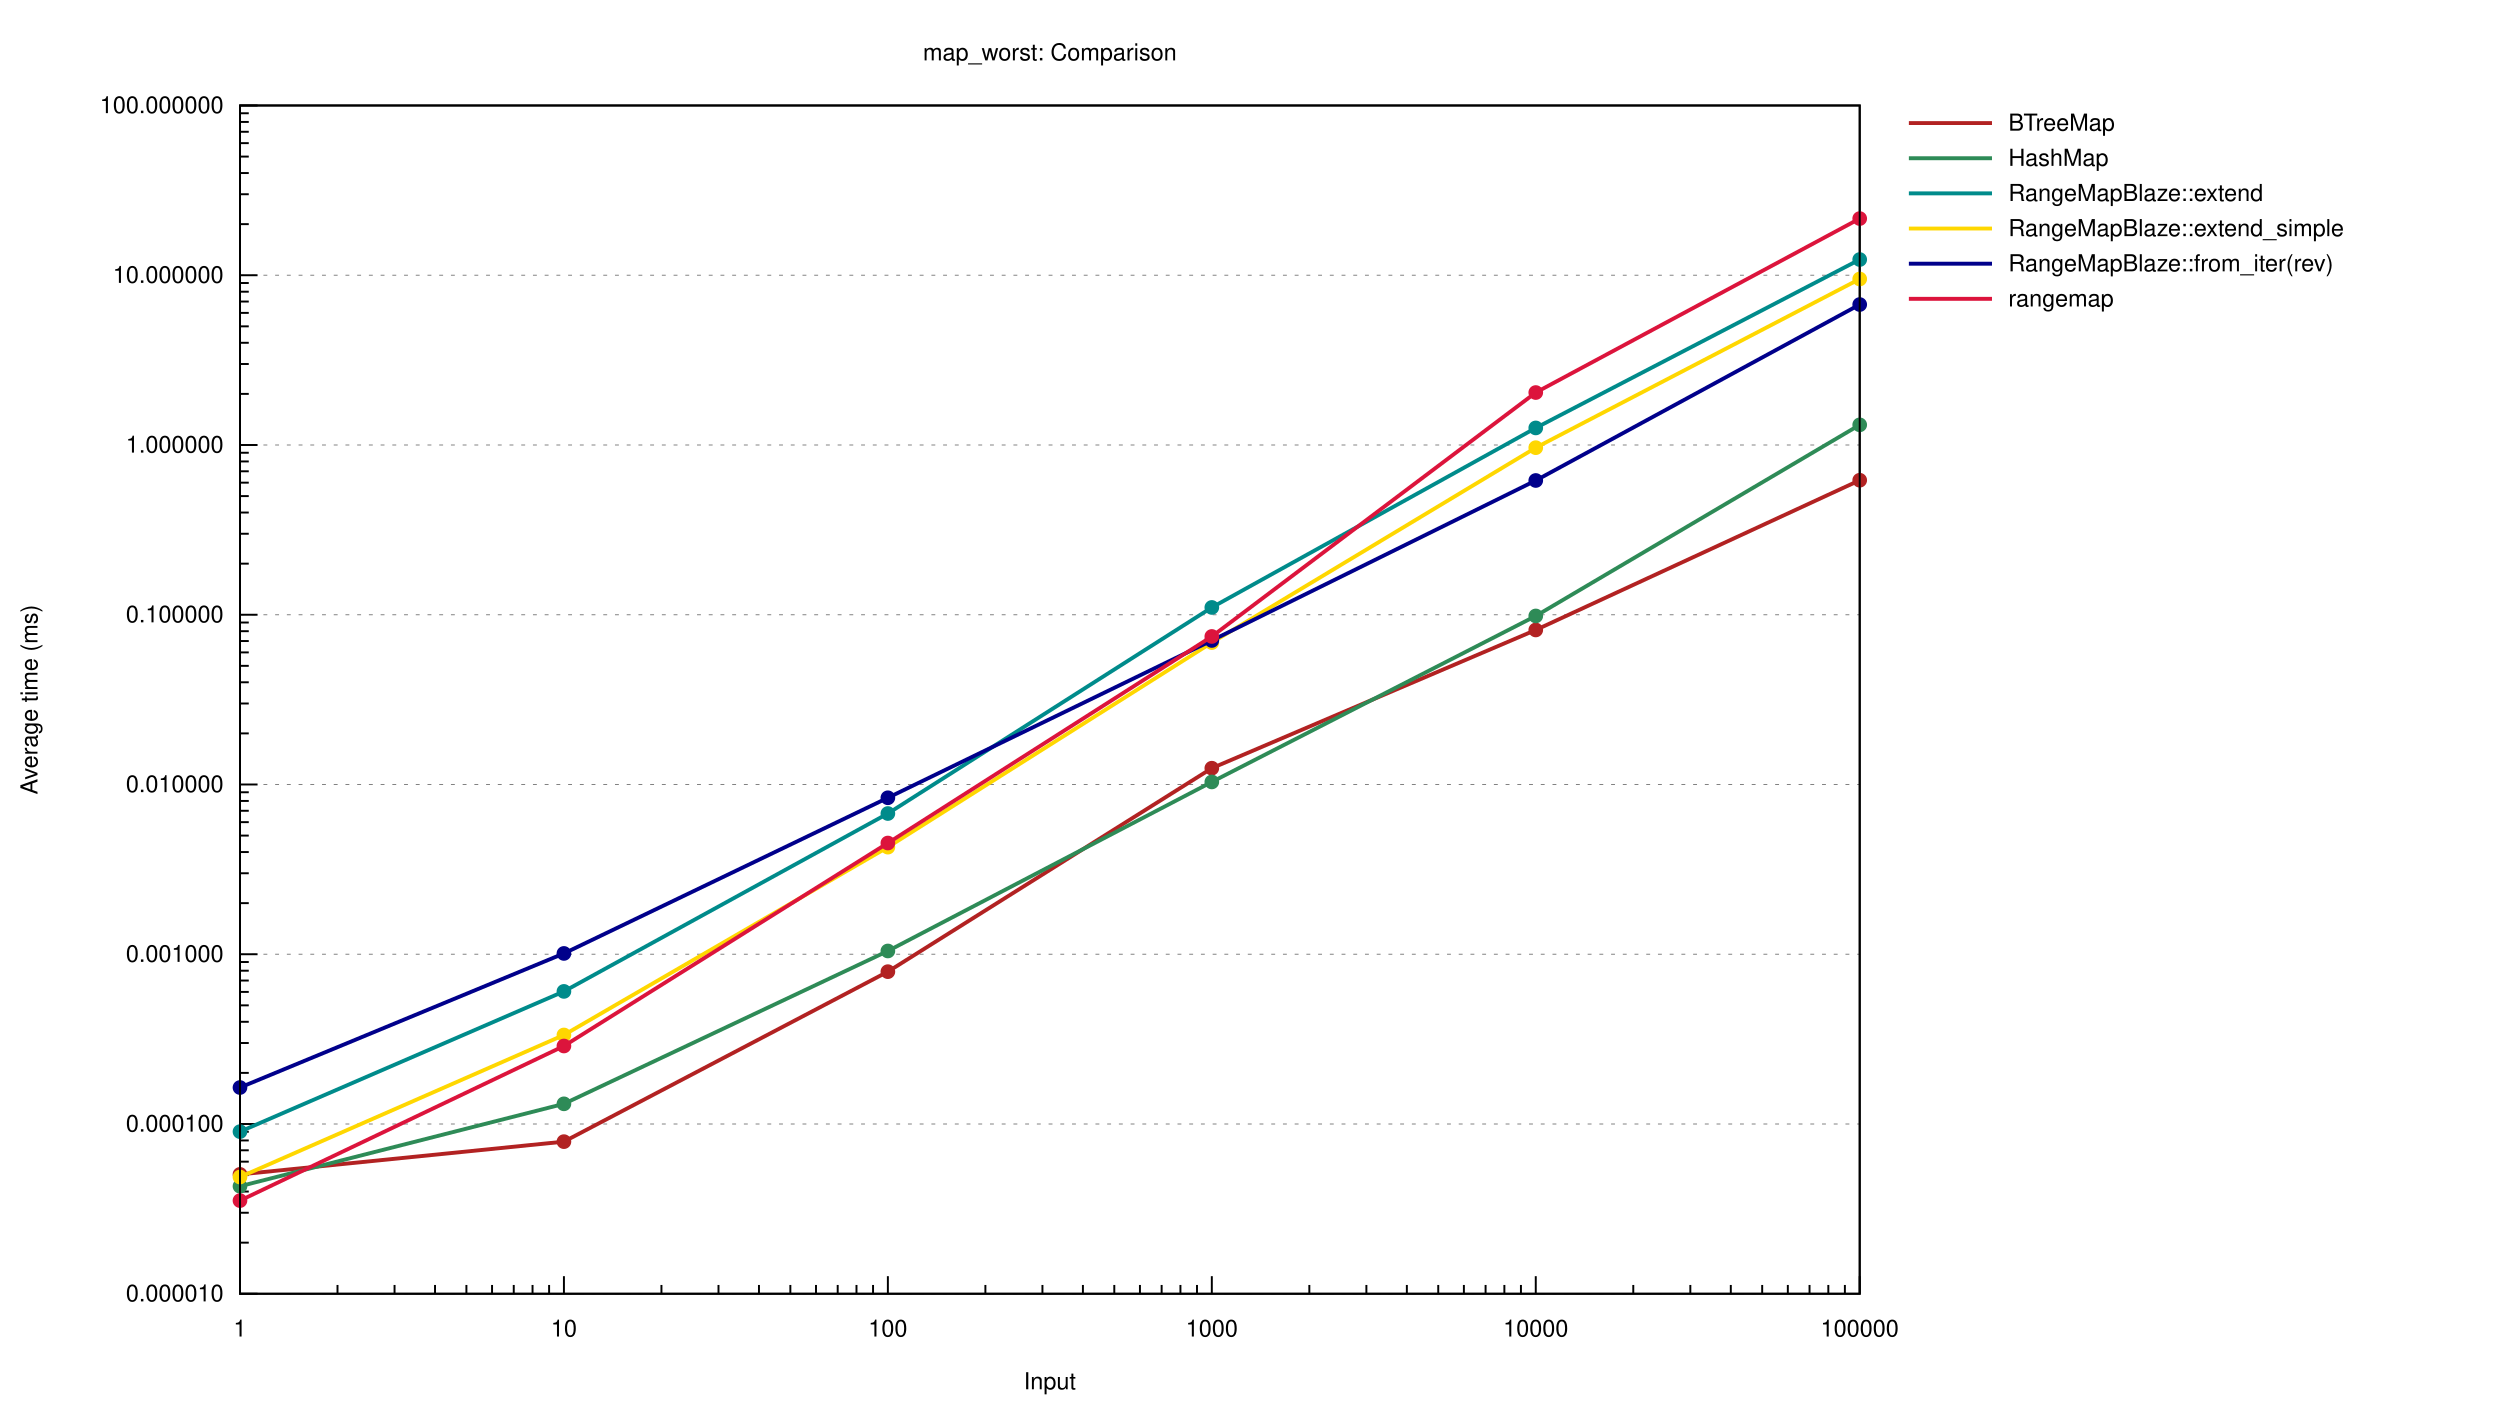
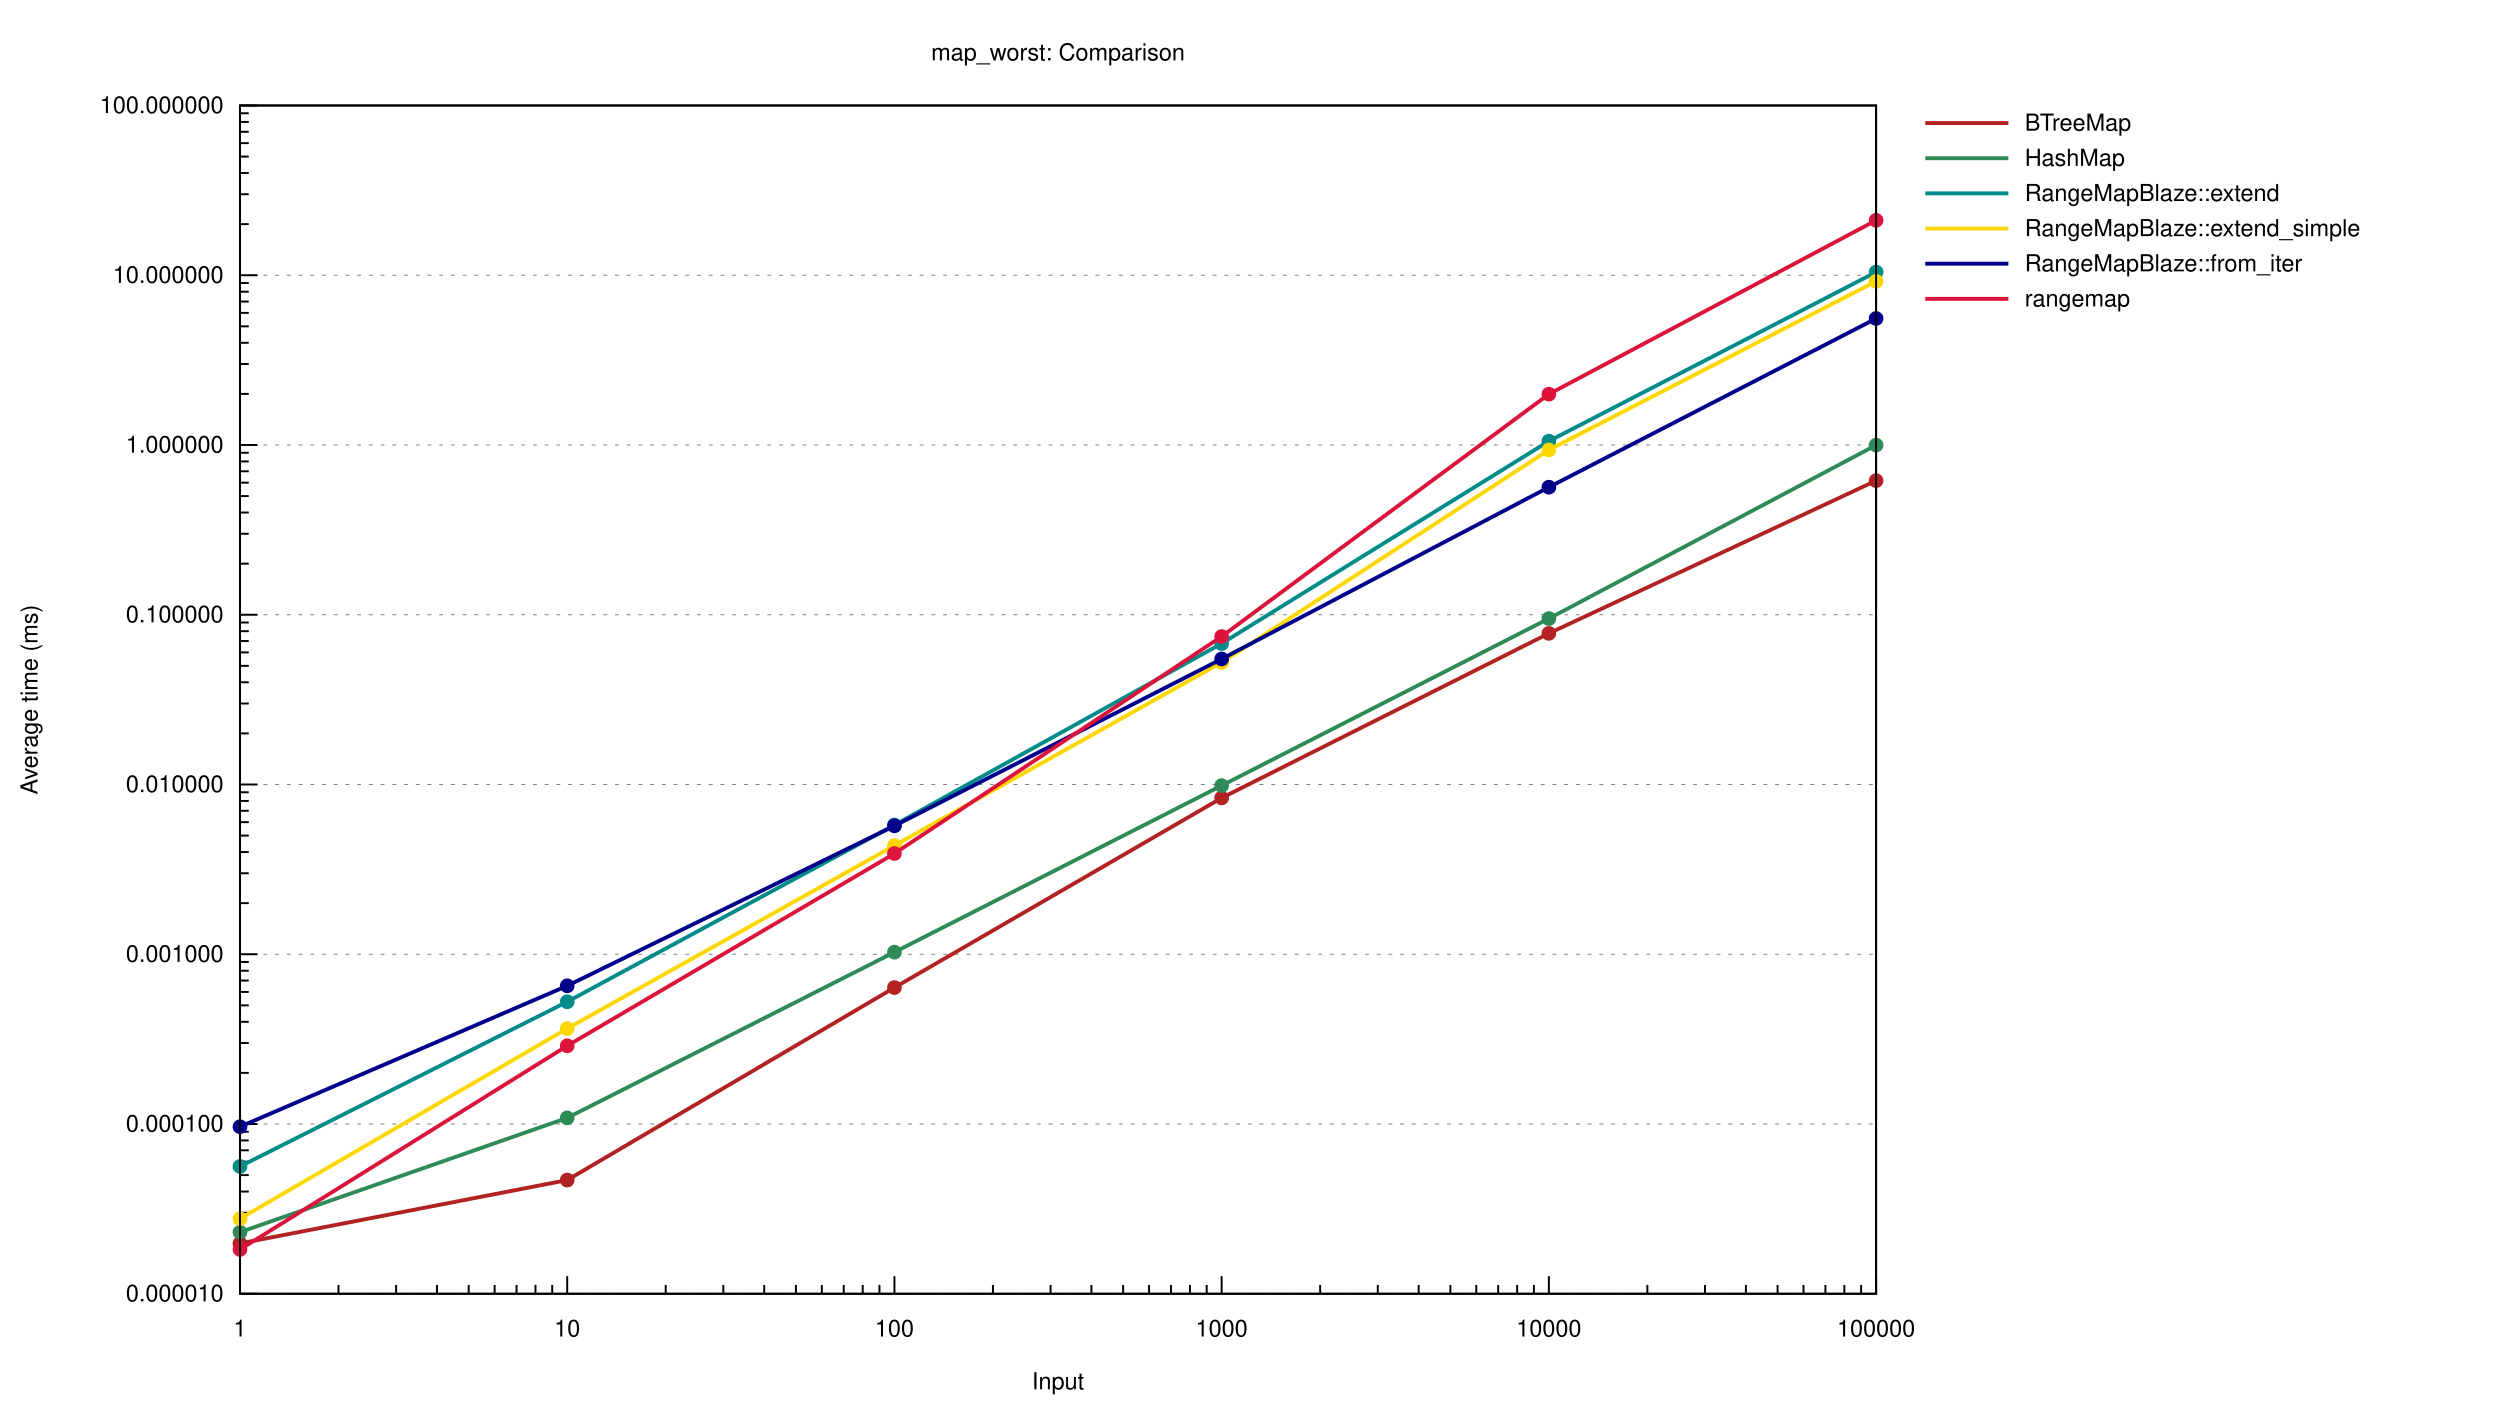
<svg xmlns="http://www.w3.org/2000/svg" xmlns:xlink="http://www.w3.org/1999/xlink" viewBox="0 0 1280 720">
  <g id="gnuplot_canvas">
    <rect x="0" y="0" width="1280" height="720" fill="none" />
    <defs>
      <circle id="gpDot" r="0.5" stroke-width="0.5" stroke="currentColor" />
      <path id="gpPt0" stroke-width="0.222" stroke="currentColor" d="M-1,0 h2 M0,-1 v2" />
      <path id="gpPt1" stroke-width="0.222" stroke="currentColor" d="M-1,-1 L1,1 M1,-1 L-1,1" />
      <path id="gpPt2" stroke-width="0.222" stroke="currentColor" d="M-1,0 L1,0 M0,-1 L0,1 M-1,-1 L1,1 M-1,1 L1,-1" />
      <rect id="gpPt3" stroke-width="0.222" stroke="currentColor" x="-1" y="-1" width="2" height="2" />
      <rect id="gpPt4" stroke-width="0.222" stroke="currentColor" fill="currentColor" x="-1" y="-1" width="2" height="2" />
      <circle id="gpPt5" stroke-width="0.222" stroke="currentColor" cx="0" cy="0" r="1" />
      <use xlink:href="#gpPt5" id="gpPt6" fill="currentColor" stroke="none" />
      <path id="gpPt7" stroke-width="0.222" stroke="currentColor" d="M0,-1.33 L-1.33,0.67 L1.33,0.67 z" />
      <use xlink:href="#gpPt7" id="gpPt8" fill="currentColor" stroke="none" />
      <use xlink:href="#gpPt7" id="gpPt9" stroke="currentColor" transform="rotate(180)" />
      <use xlink:href="#gpPt9" id="gpPt10" fill="currentColor" stroke="none" />
      <use xlink:href="#gpPt3" id="gpPt11" stroke="currentColor" transform="rotate(45)" />
      <use xlink:href="#gpPt11" id="gpPt12" fill="currentColor" stroke="none" />
      <path id="gpPt13" stroke-width="0.222" stroke="currentColor" d="M0,1.330 L1.265,0.411 L0.782,-1.067 L-0.782,-1.076 L-1.265,0.411 z" />
      <use xlink:href="#gpPt13" id="gpPt14" fill="currentColor" stroke="none" />
      <filter id="textbox" filterUnits="objectBoundingBox" x="0" y="0" height="1" width="1">
        <feFlood flood-color="white" flood-opacity="1" result="bgnd" />
        <feComposite in="SourceGraphic" in2="bgnd" operator="atop" />
      </filter>
      <filter id="greybox" filterUnits="objectBoundingBox" x="0" y="0" height="1" width="1">
        <feFlood flood-color="lightgrey" flood-opacity="1" result="grey" />
        <feComposite in="SourceGraphic" in2="grey" operator="atop" />
      </filter>
    </defs>
    <g fill="none" color="white" stroke="currentColor" stroke-width="1.00" stroke-linecap="butt" stroke-linejoin="miter">
</g>
    <g fill="none" color="black" stroke="currentColor" stroke-width="1.00" stroke-linecap="butt" stroke-linejoin="miter">
</g>
    <g fill="none" color="black" stroke="black" stroke-width="0.50" stroke-linecap="butt" stroke-linejoin="miter">
</g>
    <g fill="none" color="gray" stroke="currentColor" stroke-width="0.50" stroke-linecap="butt" stroke-linejoin="miter">
-       <path stroke="gray" stroke-dasharray="2,4" class="gridline" d="M122.87,662.40 L952.17,662.40  " />
+       <path stroke="gray" stroke-dasharray="2,4" class="gridline" d="M122.87,662.40 L960.56,662.40  " />
    </g>
    <g fill="none" color="gray" stroke="gray" stroke-width="1.00" stroke-linecap="butt" stroke-linejoin="miter">
</g>
    <g fill="none" color="black" stroke="currentColor" stroke-width="1.00" stroke-linecap="butt" stroke-linejoin="miter">
      <path stroke="black" d="M122.87,662.40 L131.87,662.40  " />
      <g transform="translate(114.48,666.30)" stroke="none" fill="black" font-family="Helvetica" font-size="12.00" text-anchor="end">
        <text>
          <tspan font-family="Helvetica">0.000010</tspan>
        </text>
      </g>
    </g>
    <g fill="none" color="black" stroke="currentColor" stroke-width="1.00" stroke-linecap="butt" stroke-linejoin="miter">
      <path stroke="black" d="M122.87,636.24 L127.37,636.24 M122.87,620.93 L127.37,620.93 M122.87,610.07 L127.37,610.07 M122.87,601.65 L127.37,601.65   M122.87,594.77 L127.37,594.77 M122.87,588.95 L127.37,588.95 M122.87,583.91 L127.37,583.91 M122.87,579.46 L127.37,579.46    " />
    </g>
    <g fill="none" color="black" stroke="black" stroke-width="0.50" stroke-linecap="butt" stroke-linejoin="miter">
</g>
    <g fill="none" color="gray" stroke="currentColor" stroke-width="0.50" stroke-linecap="butt" stroke-linejoin="miter">
-       <path stroke="gray" stroke-dasharray="2,4" class="gridline" d="M122.87,575.49 L952.17,575.49  " />
+       <path stroke="gray" stroke-dasharray="2,4" class="gridline" d="M122.87,575.49 L960.56,575.49  " />
    </g>
    <g fill="none" color="gray" stroke="gray" stroke-width="1.00" stroke-linecap="butt" stroke-linejoin="miter">
</g>
    <g fill="none" color="black" stroke="currentColor" stroke-width="1.00" stroke-linecap="butt" stroke-linejoin="miter">
      <path stroke="black" d="M122.87,575.49 L131.87,575.49  " />
      <g transform="translate(114.48,579.39)" stroke="none" fill="black" font-family="Helvetica" font-size="12.00" text-anchor="end">
        <text>
          <tspan font-family="Helvetica">0.000100</tspan>
        </text>
      </g>
    </g>
    <g fill="none" color="black" stroke="currentColor" stroke-width="1.00" stroke-linecap="butt" stroke-linejoin="miter">
      <path stroke="black" d="M122.87,549.32 L127.37,549.32 M122.87,534.02 L127.37,534.02 M122.87,523.16 L127.37,523.16 M122.87,514.74 L127.37,514.74   M122.87,507.86 L127.37,507.86 M122.87,502.04 L127.37,502.04 M122.87,497.00 L127.37,497.00 M122.87,492.55 L127.37,492.55    " />
    </g>
    <g fill="none" color="black" stroke="black" stroke-width="0.50" stroke-linecap="butt" stroke-linejoin="miter">
</g>
    <g fill="none" color="gray" stroke="currentColor" stroke-width="0.50" stroke-linecap="butt" stroke-linejoin="miter">
-       <path stroke="gray" stroke-dasharray="2,4" class="gridline" d="M122.87,488.57 L952.17,488.57  " />
+       <path stroke="gray" stroke-dasharray="2,4" class="gridline" d="M122.87,488.57 L960.56,488.57  " />
    </g>
    <g fill="none" color="gray" stroke="gray" stroke-width="1.00" stroke-linecap="butt" stroke-linejoin="miter">
</g>
    <g fill="none" color="black" stroke="currentColor" stroke-width="1.00" stroke-linecap="butt" stroke-linejoin="miter">
      <path stroke="black" d="M122.87,488.57 L131.87,488.57  " />
      <g transform="translate(114.48,492.47)" stroke="none" fill="black" font-family="Helvetica" font-size="12.00" text-anchor="end">
        <text>
          <tspan font-family="Helvetica">0.001000</tspan>
        </text>
      </g>
    </g>
    <g fill="none" color="black" stroke="currentColor" stroke-width="1.00" stroke-linecap="butt" stroke-linejoin="miter">
      <path stroke="black" d="M122.87,462.41 L127.37,462.41 M122.87,447.11 L127.37,447.11 M122.87,436.25 L127.37,436.25 M122.87,427.82 L127.37,427.82   M122.87,420.94 L127.37,420.94 M122.87,415.12 L127.37,415.12 M122.87,410.08 L127.37,410.08 M122.87,405.64 L127.37,405.64    " />
    </g>
    <g fill="none" color="black" stroke="black" stroke-width="0.50" stroke-linecap="butt" stroke-linejoin="miter">
</g>
    <g fill="none" color="gray" stroke="currentColor" stroke-width="0.50" stroke-linecap="butt" stroke-linejoin="miter">
-       <path stroke="gray" stroke-dasharray="2,4" class="gridline" d="M122.87,401.66 L952.17,401.66  " />
+       <path stroke="gray" stroke-dasharray="2,4" class="gridline" d="M122.87,401.66 L960.56,401.66  " />
    </g>
    <g fill="none" color="gray" stroke="gray" stroke-width="1.00" stroke-linecap="butt" stroke-linejoin="miter">
</g>
    <g fill="none" color="black" stroke="currentColor" stroke-width="1.00" stroke-linecap="butt" stroke-linejoin="miter">
      <path stroke="black" d="M122.87,401.66 L131.87,401.66  " />
      <g transform="translate(114.48,405.56)" stroke="none" fill="black" font-family="Helvetica" font-size="12.00" text-anchor="end">
        <text>
          <tspan font-family="Helvetica">0.010000</tspan>
        </text>
      </g>
    </g>
    <g fill="none" color="black" stroke="currentColor" stroke-width="1.00" stroke-linecap="butt" stroke-linejoin="miter">
      <path stroke="black" d="M122.87,375.50 L127.37,375.50 M122.87,360.19 L127.37,360.19 M122.87,349.33 L127.37,349.33 M122.87,340.91 L127.37,340.91   M122.87,334.03 L127.37,334.03 M122.87,328.21 L127.37,328.21 M122.87,323.17 L127.37,323.17 M122.87,318.73 L127.37,318.73    " />
    </g>
    <g fill="none" color="black" stroke="black" stroke-width="0.50" stroke-linecap="butt" stroke-linejoin="miter">
</g>
    <g fill="none" color="gray" stroke="currentColor" stroke-width="0.50" stroke-linecap="butt" stroke-linejoin="miter">
-       <path stroke="gray" stroke-dasharray="2,4" class="gridline" d="M122.87,314.75 L952.17,314.75  " />
+       <path stroke="gray" stroke-dasharray="2,4" class="gridline" d="M122.87,314.75 L960.56,314.75  " />
    </g>
    <g fill="none" color="gray" stroke="gray" stroke-width="1.00" stroke-linecap="butt" stroke-linejoin="miter">
</g>
    <g fill="none" color="black" stroke="currentColor" stroke-width="1.00" stroke-linecap="butt" stroke-linejoin="miter">
      <path stroke="black" d="M122.87,314.75 L131.87,314.75  " />
      <g transform="translate(114.48,318.65)" stroke="none" fill="black" font-family="Helvetica" font-size="12.00" text-anchor="end">
        <text>
          <tspan font-family="Helvetica">0.100000</tspan>
        </text>
      </g>
    </g>
    <g fill="none" color="black" stroke="currentColor" stroke-width="1.00" stroke-linecap="butt" stroke-linejoin="miter">
      <path stroke="black" d="M122.87,288.59 L127.37,288.59 M122.87,273.28 L127.37,273.28 M122.87,262.42 L127.37,262.42 M122.87,254.00 L127.37,254.00   M122.87,247.12 L127.37,247.12 M122.87,241.30 L127.37,241.30 M122.87,236.26 L127.37,236.26 M122.87,231.81 L127.37,231.81    " />
    </g>
    <g fill="none" color="black" stroke="black" stroke-width="0.50" stroke-linecap="butt" stroke-linejoin="miter">
</g>
    <g fill="none" color="gray" stroke="currentColor" stroke-width="0.50" stroke-linecap="butt" stroke-linejoin="miter">
-       <path stroke="gray" stroke-dasharray="2,4" class="gridline" d="M122.87,227.84 L952.17,227.84  " />
+       <path stroke="gray" stroke-dasharray="2,4" class="gridline" d="M122.87,227.84 L960.56,227.84  " />
    </g>
    <g fill="none" color="gray" stroke="gray" stroke-width="1.00" stroke-linecap="butt" stroke-linejoin="miter">
</g>
    <g fill="none" color="black" stroke="currentColor" stroke-width="1.00" stroke-linecap="butt" stroke-linejoin="miter">
      <path stroke="black" d="M122.87,227.84 L131.87,227.84  " />
      <g transform="translate(114.48,231.74)" stroke="none" fill="black" font-family="Helvetica" font-size="12.00" text-anchor="end">
        <text>
          <tspan font-family="Helvetica">1.000000</tspan>
        </text>
      </g>
    </g>
    <g fill="none" color="black" stroke="currentColor" stroke-width="1.00" stroke-linecap="butt" stroke-linejoin="miter">
      <path stroke="black" d="M122.87,201.67 L127.37,201.67 M122.87,186.37 L127.37,186.37 M122.87,175.51 L127.37,175.51 M122.87,167.09 L127.37,167.09   M122.87,160.20 L127.37,160.20 M122.87,154.39 L127.37,154.39 M122.87,149.35 L127.37,149.35 M122.87,144.90 L127.37,144.90    " />
    </g>
    <g fill="none" color="black" stroke="black" stroke-width="0.50" stroke-linecap="butt" stroke-linejoin="miter">
</g>
    <g fill="none" color="gray" stroke="currentColor" stroke-width="0.50" stroke-linecap="butt" stroke-linejoin="miter">
-       <path stroke="gray" stroke-dasharray="2,4" class="gridline" d="M122.87,140.92 L952.17,140.92  " />
+       <path stroke="gray" stroke-dasharray="2,4" class="gridline" d="M122.87,140.92 L960.56,140.92  " />
    </g>
    <g fill="none" color="gray" stroke="gray" stroke-width="1.00" stroke-linecap="butt" stroke-linejoin="miter">
</g>
    <g fill="none" color="black" stroke="currentColor" stroke-width="1.00" stroke-linecap="butt" stroke-linejoin="miter">
      <path stroke="black" d="M122.87,140.92 L131.87,140.92  " />
      <g transform="translate(114.48,144.82)" stroke="none" fill="black" font-family="Helvetica" font-size="12.00" text-anchor="end">
        <text>
          <tspan font-family="Helvetica">10.000000</tspan>
        </text>
      </g>
    </g>
    <g fill="none" color="black" stroke="currentColor" stroke-width="1.00" stroke-linecap="butt" stroke-linejoin="miter">
      <path stroke="black" d="M122.87,114.76 L127.37,114.76 M122.87,99.45 L127.37,99.45 M122.87,88.60 L127.37,88.60 M122.87,80.17 L127.37,80.17   M122.87,73.29 L127.37,73.29 M122.87,67.47 L127.37,67.47 M122.87,62.43 L127.37,62.43 M122.87,57.99 L127.37,57.99    " />
    </g>
    <g fill="none" color="black" stroke="black" stroke-width="0.50" stroke-linecap="butt" stroke-linejoin="miter">
</g>
    <g fill="none" color="gray" stroke="currentColor" stroke-width="0.50" stroke-linecap="butt" stroke-linejoin="miter">
-       <path stroke="gray" stroke-dasharray="2,4" class="gridline" d="M122.87,54.01 L952.17,54.01  " />
+       <path stroke="gray" stroke-dasharray="2,4" class="gridline" d="M122.87,54.01 L960.56,54.01  " />
    </g>
    <g fill="none" color="gray" stroke="gray" stroke-width="1.00" stroke-linecap="butt" stroke-linejoin="miter">
</g>
    <g fill="none" color="black" stroke="currentColor" stroke-width="1.00" stroke-linecap="butt" stroke-linejoin="miter">
      <path stroke="black" d="M122.87,54.01 L131.87,54.01  " />
      <g transform="translate(114.48,57.91)" stroke="none" fill="black" font-family="Helvetica" font-size="12.00" text-anchor="end">
        <text>
          <tspan font-family="Helvetica">100.000000</tspan>
        </text>
      </g>
    </g>
    <g fill="none" color="black" stroke="currentColor" stroke-width="1.00" stroke-linecap="butt" stroke-linejoin="miter">
      <path stroke="black" d="M122.87,662.40 L122.87,653.40  " />
      <g transform="translate(122.87,684.30)" stroke="none" fill="black" font-family="Helvetica" font-size="12.00" text-anchor="middle">
        <text>
          <tspan font-family="Helvetica"> 1</tspan>
        </text>
      </g>
    </g>
    <g fill="none" color="black" stroke="currentColor" stroke-width="1.00" stroke-linecap="butt" stroke-linejoin="miter">
-       <path stroke="black" d="M172.80,662.40 L172.80,657.90 M202.01,662.40 L202.01,657.90 M222.73,662.40 L222.73,657.90 M238.80,662.40 L238.80,657.90   M251.93,662.40 L251.93,657.90 M263.04,662.40 L263.04,657.90 M272.66,662.40 L272.66,657.90 M281.14,662.40 L281.14,657.90   M288.73,662.40 L288.73,653.40  " />
-       <g transform="translate(288.73,684.30)" stroke="none" fill="black" font-family="Helvetica" font-size="12.00" text-anchor="middle">
+       <path stroke="black" d="M173.30,662.40 L173.30,657.90 M202.81,662.40 L202.81,657.90 M223.74,662.40 L223.74,657.90 M239.97,662.40 L239.97,657.90   M253.24,662.40 L253.24,657.90 M264.46,662.40 L264.46,657.90 M274.17,662.40 L274.17,657.90 M282.74,662.40 L282.74,657.90   M290.41,662.40 L290.41,653.40  " />
+       <g transform="translate(290.41,684.30)" stroke="none" fill="black" font-family="Helvetica" font-size="12.00" text-anchor="middle">
        <text>
          <tspan font-family="Helvetica"> 10</tspan>
        </text>
      </g>
    </g>
    <g fill="none" color="black" stroke="currentColor" stroke-width="1.00" stroke-linecap="butt" stroke-linejoin="miter">
-       <path stroke="black" d="M338.66,662.40 L338.66,657.90 M367.87,662.40 L367.87,657.90 M388.59,662.40 L388.59,657.90 M404.66,662.40 L404.66,657.90   M417.79,662.40 L417.79,657.90 M428.90,662.40 L428.90,657.90 M438.52,662.40 L438.52,657.90 M447.00,662.40 L447.00,657.90   M454.59,662.40 L454.59,653.40  " />
-       <g transform="translate(454.59,684.30)" stroke="none" fill="black" font-family="Helvetica" font-size="12.00" text-anchor="middle">
+       <path stroke="black" d="M340.84,662.40 L340.84,657.90 M370.34,662.40 L370.34,657.90 M391.28,662.40 L391.28,657.90 M407.51,662.40 L407.51,657.90   M420.78,662.40 L420.78,657.90 M431.99,662.40 L431.99,657.90 M441.71,662.40 L441.71,657.90 M450.28,662.40 L450.28,657.90   M457.95,662.40 L457.95,653.40  " />
+       <g transform="translate(457.95,684.30)" stroke="none" fill="black" font-family="Helvetica" font-size="12.00" text-anchor="middle">
        <text>
          <tspan font-family="Helvetica"> 100</tspan>
        </text>
      </g>
    </g>
    <g fill="none" color="black" stroke="currentColor" stroke-width="1.00" stroke-linecap="butt" stroke-linejoin="miter">
-       <path stroke="black" d="M504.52,662.40 L504.52,657.90 M533.73,662.40 L533.73,657.90 M554.45,662.40 L554.45,657.90 M570.52,662.40 L570.52,657.90   M583.65,662.40 L583.65,657.90 M594.76,662.40 L594.76,657.90 M604.38,662.40 L604.38,657.90 M612.86,662.40 L612.86,657.90   M620.45,662.40 L620.45,653.40  " />
-       <g transform="translate(620.45,684.30)" stroke="none" fill="black" font-family="Helvetica" font-size="12.00" text-anchor="middle">
+       <path stroke="black" d="M508.38,662.40 L508.38,657.90 M537.88,662.40 L537.88,657.90 M558.81,662.40 L558.81,657.90 M575.05,662.40 L575.05,657.90   M588.32,662.40 L588.32,657.90 M599.53,662.40 L599.53,657.90 M609.25,662.40 L609.25,657.90 M617.82,662.40 L617.82,657.90   M625.48,662.40 L625.48,653.40  " />
+       <g transform="translate(625.48,684.30)" stroke="none" fill="black" font-family="Helvetica" font-size="12.00" text-anchor="middle">
        <text>
          <tspan font-family="Helvetica"> 1000</tspan>
        </text>
      </g>
    </g>
    <g fill="none" color="black" stroke="currentColor" stroke-width="1.00" stroke-linecap="butt" stroke-linejoin="miter">
-       <path stroke="black" d="M670.38,662.40 L670.38,657.90 M699.59,662.40 L699.59,657.90 M720.31,662.40 L720.31,657.90 M736.38,662.40 L736.38,657.90   M749.51,662.40 L749.51,657.90 M760.62,662.40 L760.62,657.90 M770.24,662.40 L770.24,657.90 M778.72,662.40 L778.72,657.90   M786.31,662.40 L786.31,653.40  " />
-       <g transform="translate(786.31,684.30)" stroke="none" fill="black" font-family="Helvetica" font-size="12.00" text-anchor="middle">
+       <path stroke="black" d="M675.92,662.40 L675.92,657.90 M705.42,662.40 L705.42,657.90 M726.35,662.40 L726.35,657.90 M742.59,662.40 L742.59,657.90   M755.85,662.40 L755.85,657.90 M767.07,662.40 L767.07,657.90 M776.79,662.40 L776.79,657.90 M785.36,662.40 L785.36,657.90   M793.02,662.40 L793.02,653.40  " />
+       <g transform="translate(793.02,684.30)" stroke="none" fill="black" font-family="Helvetica" font-size="12.00" text-anchor="middle">
        <text>
          <tspan font-family="Helvetica"> 10000</tspan>
        </text>
      </g>
    </g>
    <g fill="none" color="black" stroke="currentColor" stroke-width="1.00" stroke-linecap="butt" stroke-linejoin="miter">
-       <path stroke="black" d="M836.24,662.40 L836.24,657.90 M865.45,662.40 L865.45,657.90 M886.17,662.40 L886.17,657.90 M902.24,662.40 L902.24,657.90   M915.37,662.40 L915.37,657.90 M926.48,662.40 L926.48,657.90 M936.10,662.40 L936.10,657.90 M944.58,662.40 L944.58,657.90   M952.17,662.40 L952.17,653.40  " />
-       <g transform="translate(952.17,684.30)" stroke="none" fill="black" font-family="Helvetica" font-size="12.00" text-anchor="middle">
+       <path stroke="black" d="M843.46,662.40 L843.46,657.90 M872.96,662.40 L872.96,657.90 M893.89,662.40 L893.89,657.90 M910.13,662.40 L910.13,657.90   M923.39,662.40 L923.39,657.90 M934.61,662.40 L934.61,657.90 M944.32,662.40 L944.32,657.90 M952.89,662.40 L952.89,657.90   M960.56,662.40 L960.56,653.40  " />
+       <g transform="translate(960.56,684.30)" stroke="none" fill="black" font-family="Helvetica" font-size="12.00" text-anchor="middle">
        <text>
          <tspan font-family="Helvetica"> 100000</tspan>
        </text>
      </g>
    </g>
    <g fill="none" color="black" stroke="currentColor" stroke-width="1.00" stroke-linecap="butt" stroke-linejoin="miter">
</g>
    <g fill="none" color="black" stroke="currentColor" stroke-width="1.00" stroke-linecap="butt" stroke-linejoin="miter">
-       <path stroke="black" d="M122.87,54.01 L122.87,662.40 L952.17,662.40 L952.17,54.01 L122.87,54.01 Z  " />
+       <path stroke="black" d="M122.87,54.01 L122.87,662.40 L960.56,662.40 L960.56,54.01 L122.87,54.01 Z  " />
    </g>
    <g fill="none" color="black" stroke="currentColor" stroke-width="1.00" stroke-linecap="butt" stroke-linejoin="miter">
      <g transform="translate(19.18,358.21) rotate(270)" stroke="none" fill="black" font-family="Helvetica" font-size="12.00" text-anchor="middle">
        <text>
          <tspan font-family="Helvetica">Average time (ms)</tspan>
        </text>
      </g>
    </g>
    <g fill="none" color="black" stroke="currentColor" stroke-width="1.00" stroke-linecap="butt" stroke-linejoin="miter">
-       <g transform="translate(537.52,711.30)" stroke="none" fill="black" font-family="Helvetica" font-size="12.00" text-anchor="middle">
+       <g transform="translate(541.71,711.30)" stroke="none" fill="black" font-family="Helvetica" font-size="12.00" text-anchor="middle">
        <text>
          <tspan font-family="Helvetica">Input</tspan>
        </text>
      </g>
    </g>
    <g fill="none" color="black" stroke="currentColor" stroke-width="1.00" stroke-linecap="butt" stroke-linejoin="miter">
</g>
    <g id="gnuplot_plot_1">
      <g fill="none" color="white" stroke="currentColor" stroke-width="2.00" stroke-linecap="butt" stroke-linejoin="miter">
</g>
      <g fill="none" color="black" stroke="currentColor" stroke-width="2.00" stroke-linecap="butt" stroke-linejoin="miter">
-         <g transform="translate(1028.29,66.91)" stroke="none" fill="black" font-family="Helvetica" font-size="12.00" text-anchor="start">
+         <g transform="translate(1036.68,66.91)" stroke="none" fill="black" font-family="Helvetica" font-size="12.00" text-anchor="start">
          <text>
            <tspan font-family="Helvetica">BTreeMap</tspan>
          </text>
        </g>
      </g>
      <g fill="none" color="black" stroke="currentColor" stroke-width="2.00" stroke-linecap="butt" stroke-linejoin="miter">
-         <path stroke="rgb(178,  34,  34)" d="M977.34,63.01 L1019.90,63.01 M122.87,601.28 L288.73,584.52 L454.59,497.49 L620.45,393.32 L786.31,322.54 L952.17,245.88    " />
-       </g>
-     </g>
-     <g id="gnuplot_plot_2" fill="none">
+         <path stroke="rgb(178,  34,  34)" d="M985.73,63.01 L1028.29,63.01 M122.87,636.65 L290.41,604.20 L457.95,505.64 L625.48,408.55 L793.02,324.28 L960.56,246.10    " />
+       </g>
+     </g>
+     <g id="gnuplot_plot_2">
      <g fill="none" color="white" stroke="rgb(178,  34,  34)" stroke-width="1.00" stroke-linecap="butt" stroke-linejoin="miter">
</g>
      <g fill="none" color="black" stroke="currentColor" stroke-width="1.00" stroke-linecap="butt" stroke-linejoin="miter">
-         <use xlink:href="#gpPt6" transform="translate(122.87,601.28) scale(3.38)" color="rgb(178,  34,  34)" />
-         <use xlink:href="#gpPt6" transform="translate(288.73,584.52) scale(3.38)" color="rgb(178,  34,  34)" />
-         <use xlink:href="#gpPt6" transform="translate(454.59,497.49) scale(3.38)" color="rgb(178,  34,  34)" />
-         <use xlink:href="#gpPt6" transform="translate(620.45,393.32) scale(3.38)" color="rgb(178,  34,  34)" />
-         <use xlink:href="#gpPt6" transform="translate(786.31,322.54) scale(3.38)" color="rgb(178,  34,  34)" />
-         <use xlink:href="#gpPt6" transform="translate(952.17,245.88) scale(3.38)" color="rgb(178,  34,  34)" />
+         <use xlink:href="#gpPt6" transform="translate(122.87,636.65) scale(3.38)" color="rgb(178,  34,  34)" />
+         <use xlink:href="#gpPt6" transform="translate(290.41,604.20) scale(3.38)" color="rgb(178,  34,  34)" />
+         <use xlink:href="#gpPt6" transform="translate(457.95,505.64) scale(3.38)" color="rgb(178,  34,  34)" />
+         <use xlink:href="#gpPt6" transform="translate(625.48,408.55) scale(3.38)" color="rgb(178,  34,  34)" />
+         <use xlink:href="#gpPt6" transform="translate(793.02,324.28) scale(3.38)" color="rgb(178,  34,  34)" />
+         <use xlink:href="#gpPt6" transform="translate(960.56,246.10) scale(3.38)" color="rgb(178,  34,  34)" />
      </g>
    </g>
    <g id="gnuplot_plot_3">
      <g fill="none" color="white" stroke="rgb(178,  34,  34)" stroke-width="2.00" stroke-linecap="butt" stroke-linejoin="miter">
</g>
      <g fill="none" color="black" stroke="currentColor" stroke-width="2.00" stroke-linecap="butt" stroke-linejoin="miter">
-         <g transform="translate(1028.29,84.91)" stroke="none" fill="black" font-family="Helvetica" font-size="12.00" text-anchor="start">
+         <g transform="translate(1036.68,84.91)" stroke="none" fill="black" font-family="Helvetica" font-size="12.00" text-anchor="start">
          <text>
            <tspan font-family="Helvetica">HashMap</tspan>
          </text>
        </g>
      </g>
      <g fill="none" color="black" stroke="currentColor" stroke-width="2.00" stroke-linecap="butt" stroke-linejoin="miter">
-         <path stroke="rgb( 46, 139,  87)" d="M977.34,81.01 L1019.90,81.01 M122.87,607.35 L288.73,565.16 L454.59,486.90 L620.45,400.35 L786.31,315.37 L952.17,217.52    " />
-       </g>
-     </g>
-     <g id="gnuplot_plot_4" fill="none">
+         <path stroke="rgb( 46, 139,  87)" d="M985.73,81.01 L1028.29,81.01 M122.87,630.87 L290.41,572.36 L457.95,487.51 L625.48,402.22 L793.02,316.70 L960.56,227.90    " />
+       </g>
+     </g>
+     <g id="gnuplot_plot_4">
      <g fill="none" color="white" stroke="rgb( 46, 139,  87)" stroke-width="1.00" stroke-linecap="butt" stroke-linejoin="miter">
</g>
      <g fill="none" color="black" stroke="currentColor" stroke-width="1.00" stroke-linecap="butt" stroke-linejoin="miter">
-         <use xlink:href="#gpPt6" transform="translate(122.87,607.35) scale(3.38)" color="rgb( 46, 139,  87)" />
-         <use xlink:href="#gpPt6" transform="translate(288.73,565.16) scale(3.38)" color="rgb( 46, 139,  87)" />
-         <use xlink:href="#gpPt6" transform="translate(454.59,486.90) scale(3.38)" color="rgb( 46, 139,  87)" />
-         <use xlink:href="#gpPt6" transform="translate(620.45,400.35) scale(3.38)" color="rgb( 46, 139,  87)" />
-         <use xlink:href="#gpPt6" transform="translate(786.31,315.37) scale(3.38)" color="rgb( 46, 139,  87)" />
-         <use xlink:href="#gpPt6" transform="translate(952.17,217.52) scale(3.38)" color="rgb( 46, 139,  87)" />
+         <use xlink:href="#gpPt6" transform="translate(122.87,630.87) scale(3.38)" color="rgb( 46, 139,  87)" />
+         <use xlink:href="#gpPt6" transform="translate(290.41,572.36) scale(3.38)" color="rgb( 46, 139,  87)" />
+         <use xlink:href="#gpPt6" transform="translate(457.95,487.51) scale(3.38)" color="rgb( 46, 139,  87)" />
+         <use xlink:href="#gpPt6" transform="translate(625.48,402.22) scale(3.38)" color="rgb( 46, 139,  87)" />
+         <use xlink:href="#gpPt6" transform="translate(793.02,316.70) scale(3.38)" color="rgb( 46, 139,  87)" />
+         <use xlink:href="#gpPt6" transform="translate(960.56,227.90) scale(3.38)" color="rgb( 46, 139,  87)" />
      </g>
    </g>
    <g id="gnuplot_plot_5">
      <g fill="none" color="white" stroke="rgb( 46, 139,  87)" stroke-width="2.00" stroke-linecap="butt" stroke-linejoin="miter">
</g>
      <g fill="none" color="black" stroke="currentColor" stroke-width="2.00" stroke-linecap="butt" stroke-linejoin="miter">
-         <g transform="translate(1028.29,102.91)" stroke="none" fill="black" font-family="Helvetica" font-size="12.00" text-anchor="start">
+         <g transform="translate(1036.68,102.91)" stroke="none" fill="black" font-family="Helvetica" font-size="12.00" text-anchor="start">
          <text>
            <tspan font-family="Helvetica">RangeMapBlaze::extend</tspan>
          </text>
        </g>
      </g>
      <g fill="none" color="black" stroke="currentColor" stroke-width="2.00" stroke-linecap="butt" stroke-linejoin="miter">
-         <path stroke="rgb(  0, 139, 139)" d="M977.34,99.01 L1019.90,99.01 M122.87,579.40 L288.73,507.60 L454.59,416.52 L620.45,311.01 L786.31,219.10 L952.17,132.88    " />
-       </g>
-     </g>
-     <g id="gnuplot_plot_6" fill="none">
+         <path stroke="rgb(  0, 139, 139)" d="M985.73,99.01 L1028.29,99.01 M122.87,597.23 L290.41,512.90 L457.95,422.41 L625.48,329.48 L793.02,225.87 L960.56,139.30    " />
+       </g>
+     </g>
+     <g id="gnuplot_plot_6">
      <g fill="none" color="white" stroke="rgb(  0, 139, 139)" stroke-width="1.00" stroke-linecap="butt" stroke-linejoin="miter">
</g>
      <g fill="none" color="black" stroke="currentColor" stroke-width="1.00" stroke-linecap="butt" stroke-linejoin="miter">
-         <use xlink:href="#gpPt6" transform="translate(122.87,579.40) scale(3.38)" color="rgb(  0, 139, 139)" />
-         <use xlink:href="#gpPt6" transform="translate(288.73,507.60) scale(3.38)" color="rgb(  0, 139, 139)" />
-         <use xlink:href="#gpPt6" transform="translate(454.59,416.52) scale(3.38)" color="rgb(  0, 139, 139)" />
-         <use xlink:href="#gpPt6" transform="translate(620.45,311.01) scale(3.38)" color="rgb(  0, 139, 139)" />
-         <use xlink:href="#gpPt6" transform="translate(786.31,219.10) scale(3.38)" color="rgb(  0, 139, 139)" />
-         <use xlink:href="#gpPt6" transform="translate(952.17,132.88) scale(3.38)" color="rgb(  0, 139, 139)" />
+         <use xlink:href="#gpPt6" transform="translate(122.87,597.23) scale(3.38)" color="rgb(  0, 139, 139)" />
+         <use xlink:href="#gpPt6" transform="translate(290.41,512.90) scale(3.38)" color="rgb(  0, 139, 139)" />
+         <use xlink:href="#gpPt6" transform="translate(457.95,422.41) scale(3.38)" color="rgb(  0, 139, 139)" />
+         <use xlink:href="#gpPt6" transform="translate(625.48,329.48) scale(3.38)" color="rgb(  0, 139, 139)" />
+         <use xlink:href="#gpPt6" transform="translate(793.02,225.87) scale(3.38)" color="rgb(  0, 139, 139)" />
+         <use xlink:href="#gpPt6" transform="translate(960.56,139.30) scale(3.38)" color="rgb(  0, 139, 139)" />
      </g>
    </g>
    <g id="gnuplot_plot_7">
      <g fill="none" color="white" stroke="rgb(  0, 139, 139)" stroke-width="2.00" stroke-linecap="butt" stroke-linejoin="miter">
</g>
      <g fill="none" color="black" stroke="currentColor" stroke-width="2.00" stroke-linecap="butt" stroke-linejoin="miter">
-         <g transform="translate(1028.29,120.91)" stroke="none" fill="black" font-family="Helvetica" font-size="12.00" text-anchor="start">
+         <g transform="translate(1036.68,120.91)" stroke="none" fill="black" font-family="Helvetica" font-size="12.00" text-anchor="start">
          <text>
            <tspan font-family="Helvetica">RangeMapBlaze::extend_simple</tspan>
          </text>
        </g>
      </g>
      <g fill="none" color="black" stroke="currentColor" stroke-width="2.00" stroke-linecap="butt" stroke-linejoin="miter">
-         <path stroke="rgb(255, 215,   0)" d="M977.34,117.01 L1019.90,117.01 M122.87,602.64 L288.73,529.91 L454.59,433.74 L620.45,329.00 L786.31,229.21 L952.17,142.84    " />
-       </g>
-     </g>
-     <g id="gnuplot_plot_8" fill="none">
+         <path stroke="rgb(255, 215,   0)" d="M985.73,117.01 L1028.29,117.01 M122.87,623.98 L290.41,526.62 L457.95,432.92 L625.48,339.15 L793.02,230.37 L960.56,144.02    " />
+       </g>
+     </g>
+     <g id="gnuplot_plot_8">
      <g fill="none" color="white" stroke="rgb(255, 215,   0)" stroke-width="1.00" stroke-linecap="butt" stroke-linejoin="miter">
</g>
      <g fill="none" color="black" stroke="currentColor" stroke-width="1.00" stroke-linecap="butt" stroke-linejoin="miter">
-         <use xlink:href="#gpPt6" transform="translate(122.87,602.64) scale(3.38)" color="rgb(255, 215,   0)" />
-         <use xlink:href="#gpPt6" transform="translate(288.73,529.91) scale(3.38)" color="rgb(255, 215,   0)" />
-         <use xlink:href="#gpPt6" transform="translate(454.59,433.74) scale(3.38)" color="rgb(255, 215,   0)" />
-         <use xlink:href="#gpPt6" transform="translate(620.45,329.00) scale(3.38)" color="rgb(255, 215,   0)" />
-         <use xlink:href="#gpPt6" transform="translate(786.31,229.21) scale(3.38)" color="rgb(255, 215,   0)" />
-         <use xlink:href="#gpPt6" transform="translate(952.17,142.84) scale(3.38)" color="rgb(255, 215,   0)" />
+         <use xlink:href="#gpPt6" transform="translate(122.87,623.98) scale(3.38)" color="rgb(255, 215,   0)" />
+         <use xlink:href="#gpPt6" transform="translate(290.41,526.62) scale(3.38)" color="rgb(255, 215,   0)" />
+         <use xlink:href="#gpPt6" transform="translate(457.95,432.92) scale(3.38)" color="rgb(255, 215,   0)" />
+         <use xlink:href="#gpPt6" transform="translate(625.48,339.15) scale(3.38)" color="rgb(255, 215,   0)" />
+         <use xlink:href="#gpPt6" transform="translate(793.02,230.37) scale(3.38)" color="rgb(255, 215,   0)" />
+         <use xlink:href="#gpPt6" transform="translate(960.56,144.02) scale(3.38)" color="rgb(255, 215,   0)" />
      </g>
    </g>
    <g id="gnuplot_plot_9">
      <g fill="none" color="white" stroke="rgb(255, 215,   0)" stroke-width="2.00" stroke-linecap="butt" stroke-linejoin="miter">
</g>
      <g fill="none" color="black" stroke="currentColor" stroke-width="2.00" stroke-linecap="butt" stroke-linejoin="miter">
-         <g transform="translate(1028.29,138.91)" stroke="none" fill="black" font-family="Helvetica" font-size="12.00" text-anchor="start">
-           <text>
-             <tspan font-family="Helvetica">RangeMapBlaze::from_iter(rev)</tspan>
-           </text>
-         </g>
-       </g>
-       <g fill="none" color="black" stroke="currentColor" stroke-width="2.00" stroke-linecap="butt" stroke-linejoin="miter">
-         <path stroke="rgb(  0,   0, 139)" d="M977.34,135.01 L1019.90,135.01 M122.87,556.81 L288.73,488.16 L454.59,408.46 L620.45,327.92 L786.31,246.01 L952.17,155.92    " />
-       </g>
-     </g>
-     <g id="gnuplot_plot_10" fill="none">
+         <g transform="translate(1036.68,138.91)" stroke="none" fill="black" font-family="Helvetica" font-size="12.00" text-anchor="start">
+           <text>
+             <tspan font-family="Helvetica">RangeMapBlaze::from_iter</tspan>
+           </text>
+         </g>
+       </g>
+       <g fill="none" color="black" stroke="currentColor" stroke-width="2.00" stroke-linecap="butt" stroke-linejoin="miter">
+         <path stroke="rgb(  0,   0, 139)" d="M985.73,135.01 L1028.29,135.01 M122.87,576.88 L290.41,504.73 L457.95,422.83 L625.48,337.39 L793.02,249.44 L960.56,163.07    " />
+       </g>
+     </g>
+     <g id="gnuplot_plot_10">
      <g fill="none" color="white" stroke="rgb(  0,   0, 139)" stroke-width="1.00" stroke-linecap="butt" stroke-linejoin="miter">
</g>
      <g fill="none" color="black" stroke="currentColor" stroke-width="1.00" stroke-linecap="butt" stroke-linejoin="miter">
-         <use xlink:href="#gpPt6" transform="translate(122.87,556.81) scale(3.38)" color="rgb(  0,   0, 139)" />
-         <use xlink:href="#gpPt6" transform="translate(288.73,488.16) scale(3.38)" color="rgb(  0,   0, 139)" />
-         <use xlink:href="#gpPt6" transform="translate(454.59,408.46) scale(3.38)" color="rgb(  0,   0, 139)" />
-         <use xlink:href="#gpPt6" transform="translate(620.45,327.92) scale(3.38)" color="rgb(  0,   0, 139)" />
-         <use xlink:href="#gpPt6" transform="translate(786.31,246.01) scale(3.38)" color="rgb(  0,   0, 139)" />
-         <use xlink:href="#gpPt6" transform="translate(952.17,155.92) scale(3.38)" color="rgb(  0,   0, 139)" />
+         <use xlink:href="#gpPt6" transform="translate(122.87,576.88) scale(3.38)" color="rgb(  0,   0, 139)" />
+         <use xlink:href="#gpPt6" transform="translate(290.41,504.73) scale(3.38)" color="rgb(  0,   0, 139)" />
+         <use xlink:href="#gpPt6" transform="translate(457.95,422.83) scale(3.38)" color="rgb(  0,   0, 139)" />
+         <use xlink:href="#gpPt6" transform="translate(625.48,337.39) scale(3.38)" color="rgb(  0,   0, 139)" />
+         <use xlink:href="#gpPt6" transform="translate(793.02,249.44) scale(3.38)" color="rgb(  0,   0, 139)" />
+         <use xlink:href="#gpPt6" transform="translate(960.56,163.07) scale(3.38)" color="rgb(  0,   0, 139)" />
      </g>
    </g>
    <g id="gnuplot_plot_11">
      <g fill="none" color="white" stroke="rgb(  0,   0, 139)" stroke-width="2.00" stroke-linecap="butt" stroke-linejoin="miter">
</g>
      <g fill="none" color="black" stroke="currentColor" stroke-width="2.00" stroke-linecap="butt" stroke-linejoin="miter">
-         <g transform="translate(1028.29,156.91)" stroke="none" fill="black" font-family="Helvetica" font-size="12.00" text-anchor="start">
+         <g transform="translate(1036.68,156.91)" stroke="none" fill="black" font-family="Helvetica" font-size="12.00" text-anchor="start">
          <text>
            <tspan font-family="Helvetica">rangemap</tspan>
          </text>
        </g>
      </g>
      <g fill="none" color="black" stroke="currentColor" stroke-width="2.00" stroke-linecap="butt" stroke-linejoin="miter">
-         <path stroke="rgb(220,  20,  60)" d="M977.34,153.01 L1019.90,153.01 M122.87,614.71 L288.73,535.55 L454.59,431.63 L620.45,325.87 L786.31,200.98 L952.17,111.91    " />
-       </g>
-     </g>
-     <g id="gnuplot_plot_12" fill="none">
+         <path stroke="rgb(220,  20,  60)" d="M985.73,153.01 L1028.29,153.01 M122.87,639.73 L290.41,535.45 L457.95,437.02 L625.48,325.89 L793.02,201.80 L960.56,112.80    " />
+       </g>
+     </g>
+     <g id="gnuplot_plot_12">
      <g fill="none" color="white" stroke="rgb(220,  20,  60)" stroke-width="1.00" stroke-linecap="butt" stroke-linejoin="miter">
</g>
      <g fill="none" color="black" stroke="currentColor" stroke-width="1.00" stroke-linecap="butt" stroke-linejoin="miter">
-         <use xlink:href="#gpPt6" transform="translate(122.87,614.71) scale(3.38)" color="rgb(220,  20,  60)" />
-         <use xlink:href="#gpPt6" transform="translate(288.73,535.55) scale(3.38)" color="rgb(220,  20,  60)" />
-         <use xlink:href="#gpPt6" transform="translate(454.59,431.63) scale(3.38)" color="rgb(220,  20,  60)" />
-         <use xlink:href="#gpPt6" transform="translate(620.45,325.87) scale(3.38)" color="rgb(220,  20,  60)" />
-         <use xlink:href="#gpPt6" transform="translate(786.31,200.98) scale(3.38)" color="rgb(220,  20,  60)" />
-         <use xlink:href="#gpPt6" transform="translate(952.17,111.91) scale(3.38)" color="rgb(220,  20,  60)" />
+         <use xlink:href="#gpPt6" transform="translate(122.87,639.73) scale(3.38)" color="rgb(220,  20,  60)" />
+         <use xlink:href="#gpPt6" transform="translate(290.41,535.45) scale(3.38)" color="rgb(220,  20,  60)" />
+         <use xlink:href="#gpPt6" transform="translate(457.95,437.02) scale(3.38)" color="rgb(220,  20,  60)" />
+         <use xlink:href="#gpPt6" transform="translate(625.48,325.89) scale(3.38)" color="rgb(220,  20,  60)" />
+         <use xlink:href="#gpPt6" transform="translate(793.02,201.80) scale(3.38)" color="rgb(220,  20,  60)" />
+         <use xlink:href="#gpPt6" transform="translate(960.56,112.80) scale(3.38)" color="rgb(220,  20,  60)" />
      </g>
    </g>
    <g fill="none" color="white" stroke="rgb(220,  20,  60)" stroke-width="2.00" stroke-linecap="butt" stroke-linejoin="miter">
</g>
    <g fill="none" color="black" stroke="currentColor" stroke-width="2.00" stroke-linecap="butt" stroke-linejoin="miter">
</g>
    <g fill="none" color="black" stroke="black" stroke-width="1.00" stroke-linecap="butt" stroke-linejoin="miter">
</g>
    <g fill="none" color="black" stroke="currentColor" stroke-width="1.00" stroke-linecap="butt" stroke-linejoin="miter">
-       <path stroke="black" d="M122.87,54.01 L122.87,662.40 L952.17,662.40 L952.17,54.01 L122.87,54.01 Z  " />
-     </g>
-     <g fill="none" color="black" stroke="currentColor" stroke-width="1.00" stroke-linecap="butt" stroke-linejoin="miter">
-       <g transform="translate(537.52,30.91)" stroke="none" fill="black" font-family="Helvetica" font-size="12.00" text-anchor="middle">
+       <path stroke="black" d="M122.87,54.01 L122.87,662.40 L960.56,662.40 L960.56,54.01 L122.87,54.01 Z  " />
+     </g>
+     <g fill="none" color="black" stroke="currentColor" stroke-width="1.00" stroke-linecap="butt" stroke-linejoin="miter">
+       <g transform="translate(541.71,30.91)" stroke="none" fill="black" font-family="Helvetica" font-size="12.00" text-anchor="middle">
        <text>
          <tspan font-family="Helvetica">map_worst: Comparison</tspan>
        </text>
      </g>
    </g>
    <g fill="none" color="black" stroke="currentColor" stroke-width="1.00" stroke-linecap="butt" stroke-linejoin="miter">
</g>
  </g>
</svg>
